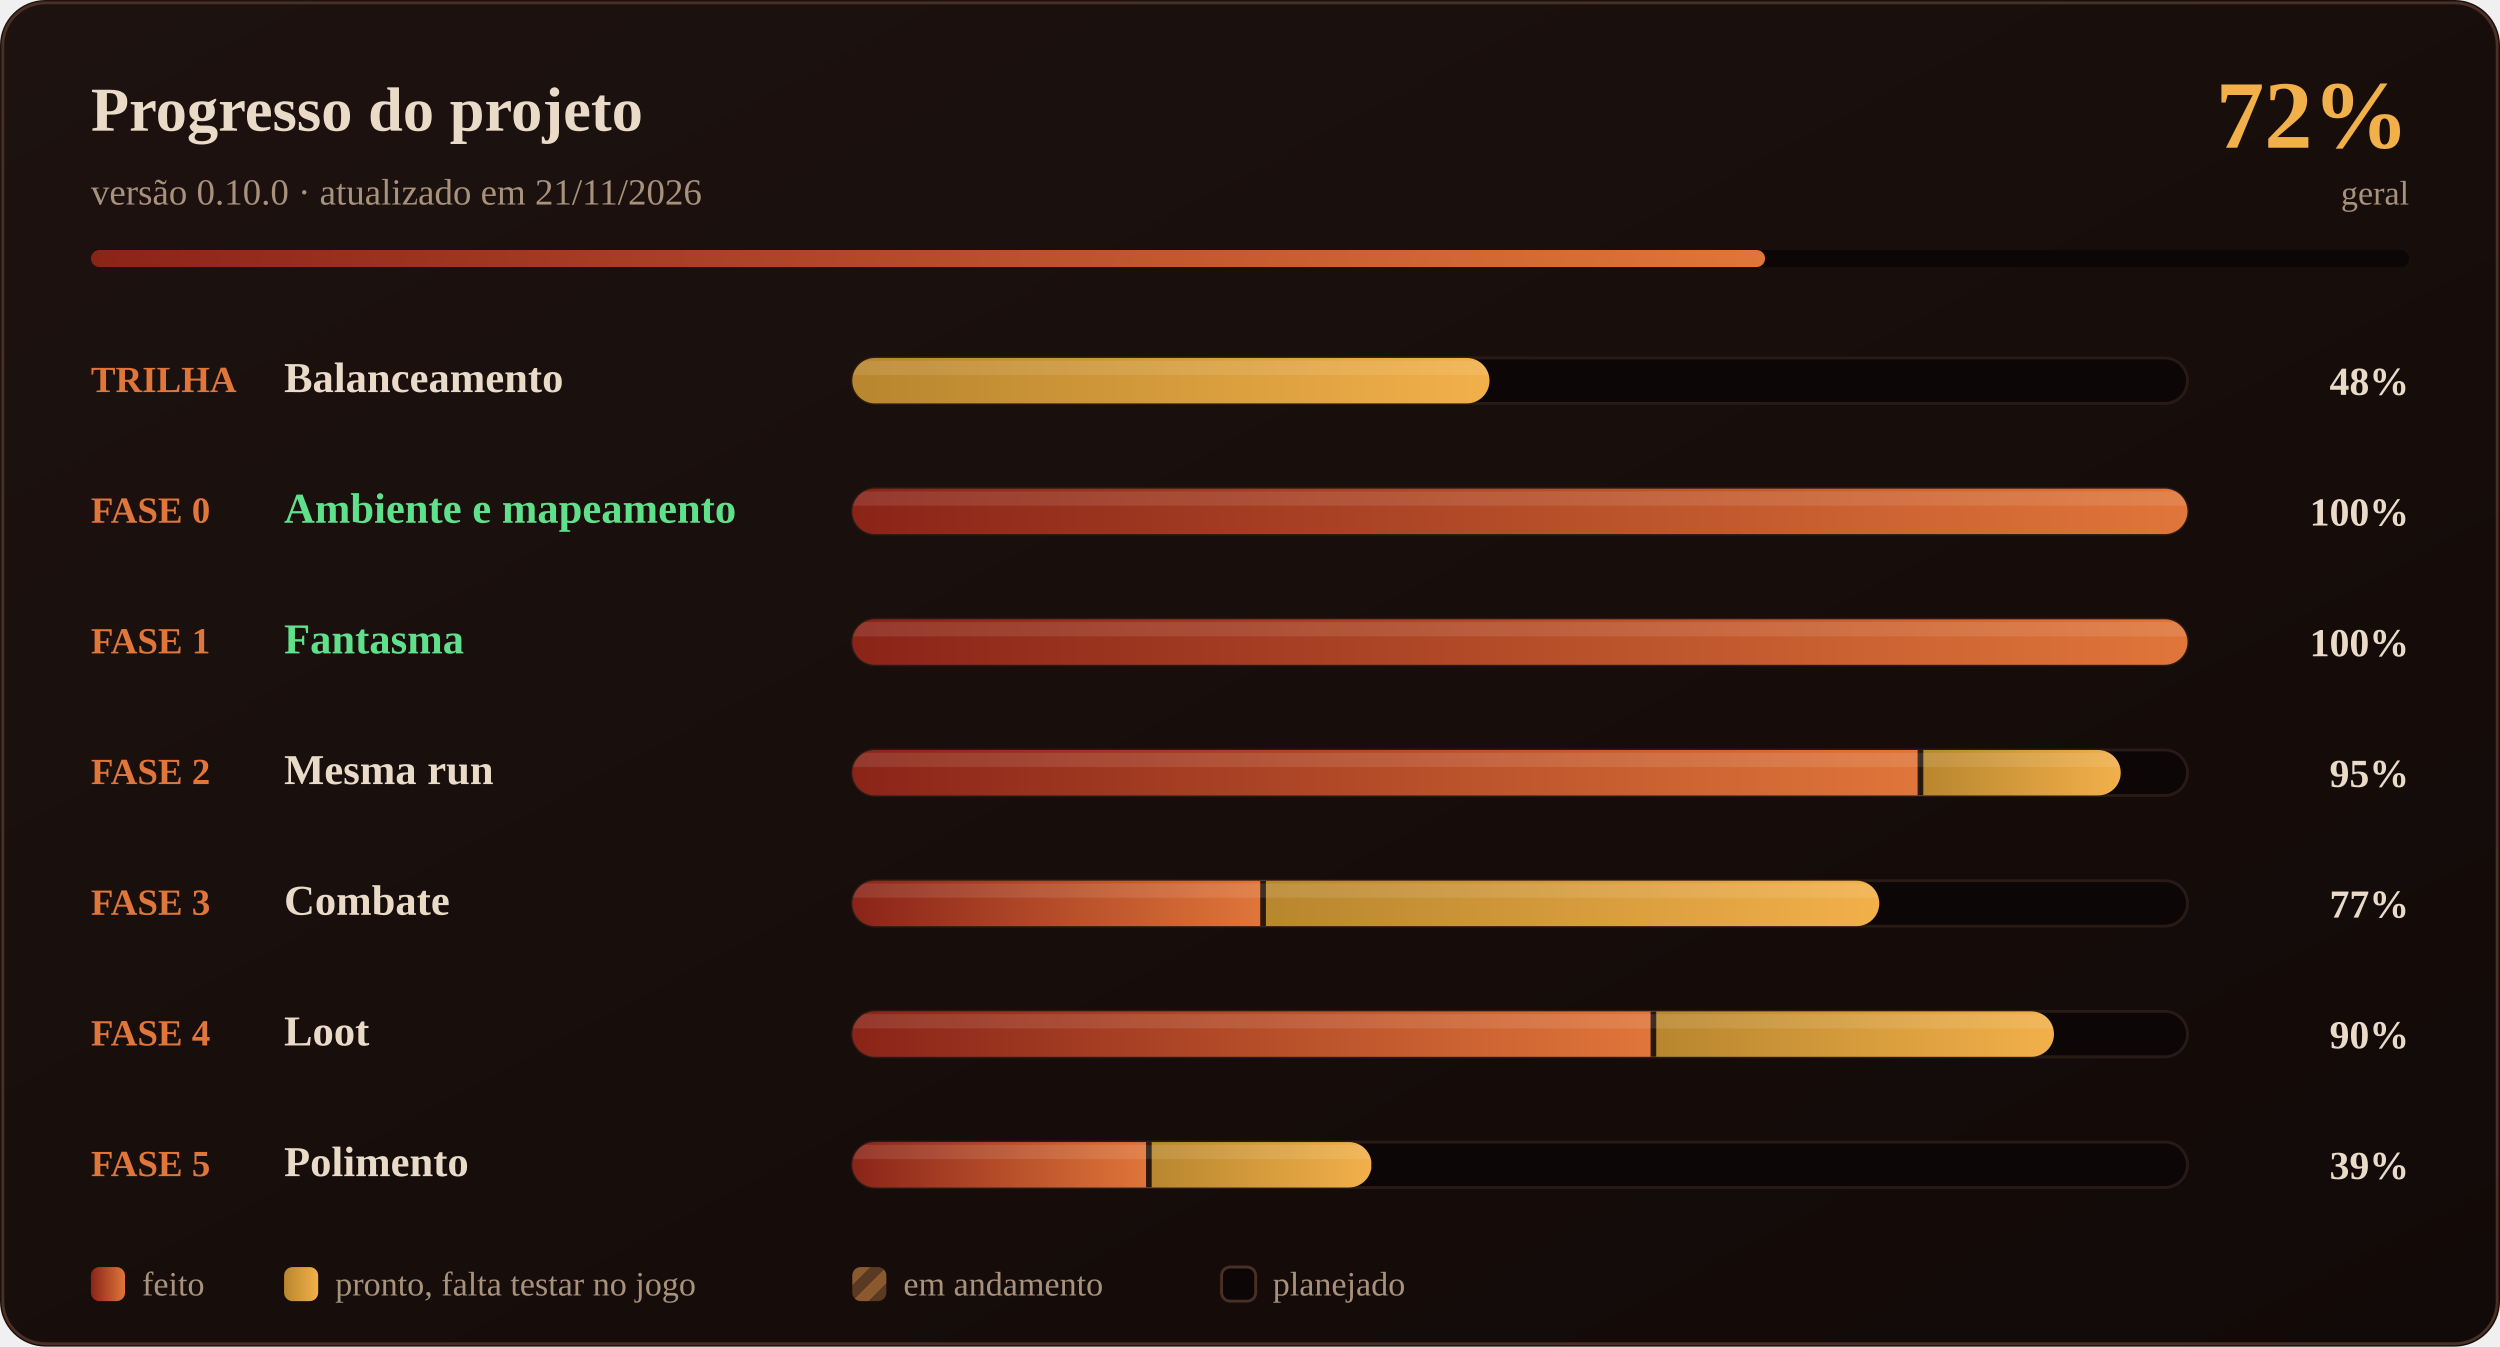
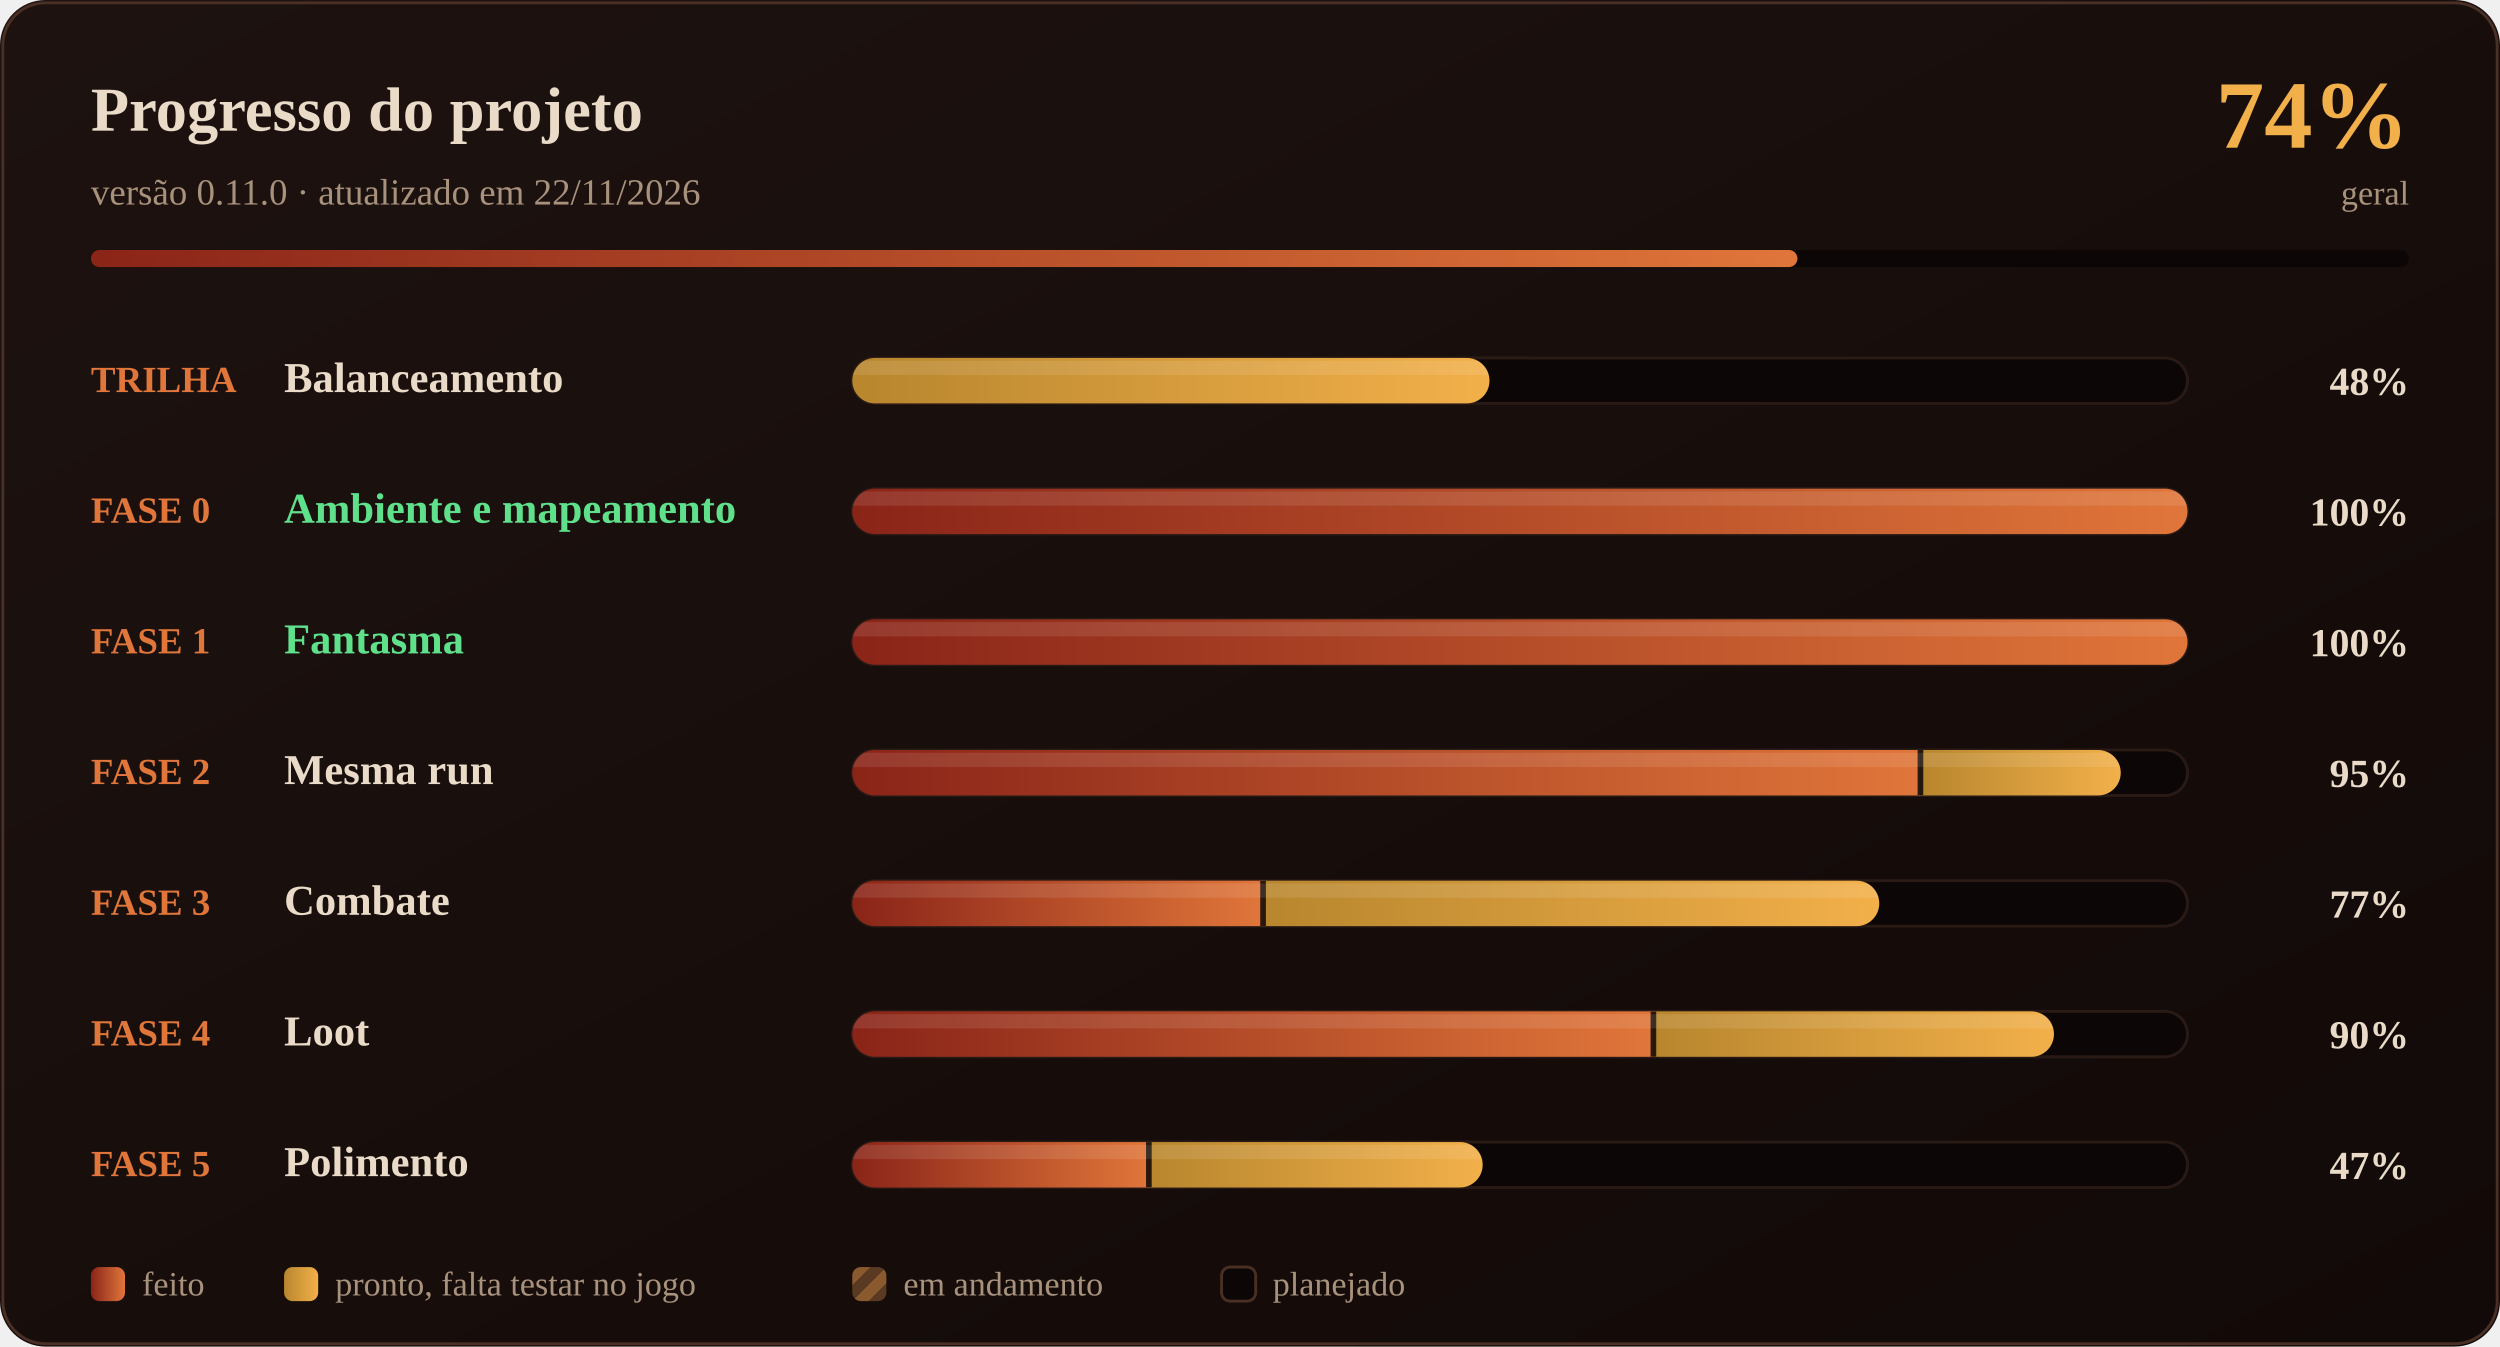
<svg xmlns="http://www.w3.org/2000/svg" width="880" height="474" viewBox="0 0 880 474" font-family="Georgia, 'Times New Roman', serif">
  <defs>
    <linearGradient id="fundo" x1="0" y1="0" x2="1" y2="1">
      <stop offset="0" stop-color="#1d1210" />
      <stop offset="1" stop-color="#120a08" />
    </linearGradient>
    <linearGradient id="fogo" x1="0" y1="0" x2="1" y2="0">
      <stop offset="0" stop-color="#8a2418" />
      <stop offset="1" stop-color="#e0763a" />
    </linearGradient>
    <linearGradient id="teste" x1="0" y1="0" x2="1" y2="0">
      <stop offset="0" stop-color="#b8862e" />
      <stop offset="1" stop-color="#f2b04a" />
    </linearGradient>
    <pattern id="andamento" width="8" height="8" patternUnits="userSpaceOnUse" patternTransform="rotate(45)">
      <rect width="8" height="8" fill="#5a3a22" />
      <rect width="4" height="8" fill="#8a5a2e" />
    </pattern>
  </defs>
  <rect width="880" height="474" rx="16" fill="url(#fundo)" />
  <rect x="1" y="1" width="878" height="472" rx="15" fill="none" stroke="#4a2f25" />
  <text x="32" y="46" fill="#eadbc8" font-size="22" font-weight="700">Progresso do projeto</text>
-   <text x="32" y="72" fill="#a8927c" font-size="13">versão 0.10.0 · atualizado em 21/11/2026</text>
-   <text x="848" y="52" fill="#f2b04a" font-size="34" font-weight="800" text-anchor="end">72%</text>
+   <text x="32" y="72" fill="#a8927c" font-size="13">versão 0.11.0 · atualizado em 22/11/2026</text>
+   <text x="848" y="52" fill="#f2b04a" font-size="34" font-weight="800" text-anchor="end">74%</text>
  <text x="848" y="72" fill="#a8927c" font-size="12" text-anchor="end">geral</text>
  <rect x="32" y="88" width="816" height="6" rx="3" fill="#0c0706" />
-   <rect x="32" y="88" width="589.3" height="6" rx="3" fill="url(#fogo)" />
+   <rect x="32" y="88" width="600.7" height="6" rx="3" fill="url(#fogo)" />
  <text x="32" y="138" fill="#e0763a" font-size="13" font-weight="700">TRILHA</text>
  <text x="100" y="138" fill="#eadbc8" font-size="15" font-weight="600">Balanceamento</text>
  <rect x="300" y="126" width="470" height="16" rx="8" fill="#0c0706" stroke="#2a1a15" />
  <clipPath id="barra0">
    <rect x="300" y="126" width="224.3" height="16" rx="8" />
  </clipPath>
  <g clip-path="url(#barra0)">
    <rect x="300.0" y="126" width="224.3" height="16" fill="url(#teste)" />
    <rect x="300" y="127" width="224.3" height="5" fill="#fff" opacity="0.10" />
  </g>
  <text x="848" y="139" fill="#eadbc8" font-size="14" font-weight="700" text-anchor="end">48%</text>
  <text x="32" y="184" fill="#e0763a" font-size="13" font-weight="700">FASE 0</text>
  <text x="100" y="184" fill="#5fe08a" font-size="15" font-weight="600">Ambiente e mapeamento</text>
  <rect x="300" y="172" width="470" height="16" rx="8" fill="#0c0706" stroke="#2a1a15" />
  <clipPath id="barra1">
    <rect x="300" y="172" width="470.0" height="16" rx="8" />
  </clipPath>
  <g clip-path="url(#barra1)">
    <rect x="300.0" y="172" width="470.0" height="16" fill="url(#fogo)" />
    <rect x="300" y="173" width="470.0" height="5" fill="#fff" opacity="0.10" />
  </g>
  <text x="848" y="185" fill="#eadbc8" font-size="14" font-weight="700" text-anchor="end">100%</text>
  <text x="32" y="230" fill="#e0763a" font-size="13" font-weight="700">FASE 1</text>
  <text x="100" y="230" fill="#5fe08a" font-size="15" font-weight="600">Fantasma</text>
  <rect x="300" y="218" width="470" height="16" rx="8" fill="#0c0706" stroke="#2a1a15" />
  <clipPath id="barra2">
    <rect x="300" y="218" width="470.0" height="16" rx="8" />
  </clipPath>
  <g clip-path="url(#barra2)">
    <rect x="300.0" y="218" width="470.0" height="16" fill="url(#fogo)" />
    <rect x="300" y="219" width="470.0" height="5" fill="#fff" opacity="0.10" />
  </g>
  <text x="848" y="231" fill="#eadbc8" font-size="14" font-weight="700" text-anchor="end">100%</text>
  <text x="32" y="276" fill="#e0763a" font-size="13" font-weight="700">FASE 2</text>
  <text x="100" y="276" fill="#eadbc8" font-size="15" font-weight="600">Mesma run</text>
  <rect x="300" y="264" width="470" height="16" rx="8" fill="#0c0706" stroke="#2a1a15" />
  <clipPath id="barra3">
    <rect x="300" y="264" width="446.5" height="16" rx="8" />
  </clipPath>
  <g clip-path="url(#barra3)">
    <rect x="300.0" y="264" width="376.0" height="16" fill="url(#fogo)" />
    <rect x="676.0" y="264" width="70.5" height="16" fill="url(#teste)" />
    <rect x="675.0" y="264" width="2" height="16" fill="#0c0706" opacity="0.85" />
    <rect x="300" y="265" width="446.5" height="5" fill="#fff" opacity="0.10" />
  </g>
  <text x="848" y="277" fill="#eadbc8" font-size="14" font-weight="700" text-anchor="end">95%</text>
  <text x="32" y="322" fill="#e0763a" font-size="13" font-weight="700">FASE 3</text>
  <text x="100" y="322" fill="#eadbc8" font-size="15" font-weight="600">Combate</text>
  <rect x="300" y="310" width="470" height="16" rx="8" fill="#0c0706" stroke="#2a1a15" />
  <clipPath id="barra4">
    <rect x="300" y="310" width="361.5" height="16" rx="8" />
  </clipPath>
  <g clip-path="url(#barra4)">
    <rect x="300.0" y="310" width="144.6" height="16" fill="url(#fogo)" />
    <rect x="444.6" y="310" width="216.9" height="16" fill="url(#teste)" />
    <rect x="443.6" y="310" width="2" height="16" fill="#0c0706" opacity="0.85" />
    <rect x="300" y="311" width="361.5" height="5" fill="#fff" opacity="0.10" />
  </g>
  <text x="848" y="323" fill="#eadbc8" font-size="14" font-weight="700" text-anchor="end">77%</text>
  <text x="32" y="368" fill="#e0763a" font-size="13" font-weight="700">FASE 4</text>
  <text x="100" y="368" fill="#eadbc8" font-size="15" font-weight="600">Loot</text>
  <rect x="300" y="356" width="470" height="16" rx="8" fill="#0c0706" stroke="#2a1a15" />
  <clipPath id="barra5">
    <rect x="300" y="356" width="423.0" height="16" rx="8" />
  </clipPath>
  <g clip-path="url(#barra5)">
    <rect x="300.0" y="356" width="282.0" height="16" fill="url(#fogo)" />
    <rect x="582.0" y="356" width="141.0" height="16" fill="url(#teste)" />
    <rect x="581.0" y="356" width="2" height="16" fill="#0c0706" opacity="0.85" />
    <rect x="300" y="357" width="423.0" height="5" fill="#fff" opacity="0.10" />
  </g>
  <text x="848" y="369" fill="#eadbc8" font-size="14" font-weight="700" text-anchor="end">90%</text>
  <text x="32" y="414" fill="#e0763a" font-size="13" font-weight="700">FASE 5</text>
  <text x="100" y="414" fill="#eadbc8" font-size="15" font-weight="600">Polimento</text>
  <rect x="300" y="402" width="470" height="16" rx="8" fill="#0c0706" stroke="#2a1a15" />
  <clipPath id="barra6">
-     <rect x="300" y="402" width="182.8" height="16" rx="8" />
+     <rect x="300" y="402" width="221.9" height="16" rx="8" />
  </clipPath>
  <g clip-path="url(#barra6)">
    <rect x="300.0" y="402" width="104.4" height="16" fill="url(#fogo)" />
-     <rect x="404.4" y="402" width="78.3" height="16" fill="url(#teste)" />
+     <rect x="404.4" y="402" width="117.5" height="16" fill="url(#teste)" />
    <rect x="403.4" y="402" width="2" height="16" fill="#0c0706" opacity="0.85" />
-     <rect x="300" y="403" width="182.8" height="5" fill="#fff" opacity="0.10" />
+     <rect x="300" y="403" width="221.9" height="5" fill="#fff" opacity="0.10" />
  </g>
-   <text x="848" y="415" fill="#eadbc8" font-size="14" font-weight="700" text-anchor="end">39%</text>
+   <text x="848" y="415" fill="#eadbc8" font-size="14" font-weight="700" text-anchor="end">47%</text>
  <rect x="32" y="446" width="12" height="12" rx="3" fill="url(#fogo)" />
  <text x="50" y="456" fill="#a8927c" font-size="12">feito</text>
  <rect x="100" y="446" width="12" height="12" rx="3" fill="url(#teste)" />
  <text x="118" y="456" fill="#a8927c" font-size="12">pronto, falta testar no jogo</text>
  <rect x="300" y="446" width="12" height="12" rx="3" fill="url(#andamento)" />
  <text x="318" y="456" fill="#a8927c" font-size="12">em andamento</text>
  <rect x="430" y="446" width="12" height="12" rx="3" fill="#0c0706" stroke="#4a2f25" />
  <text x="448" y="456" fill="#a8927c" font-size="12">planejado</text>
</svg>
